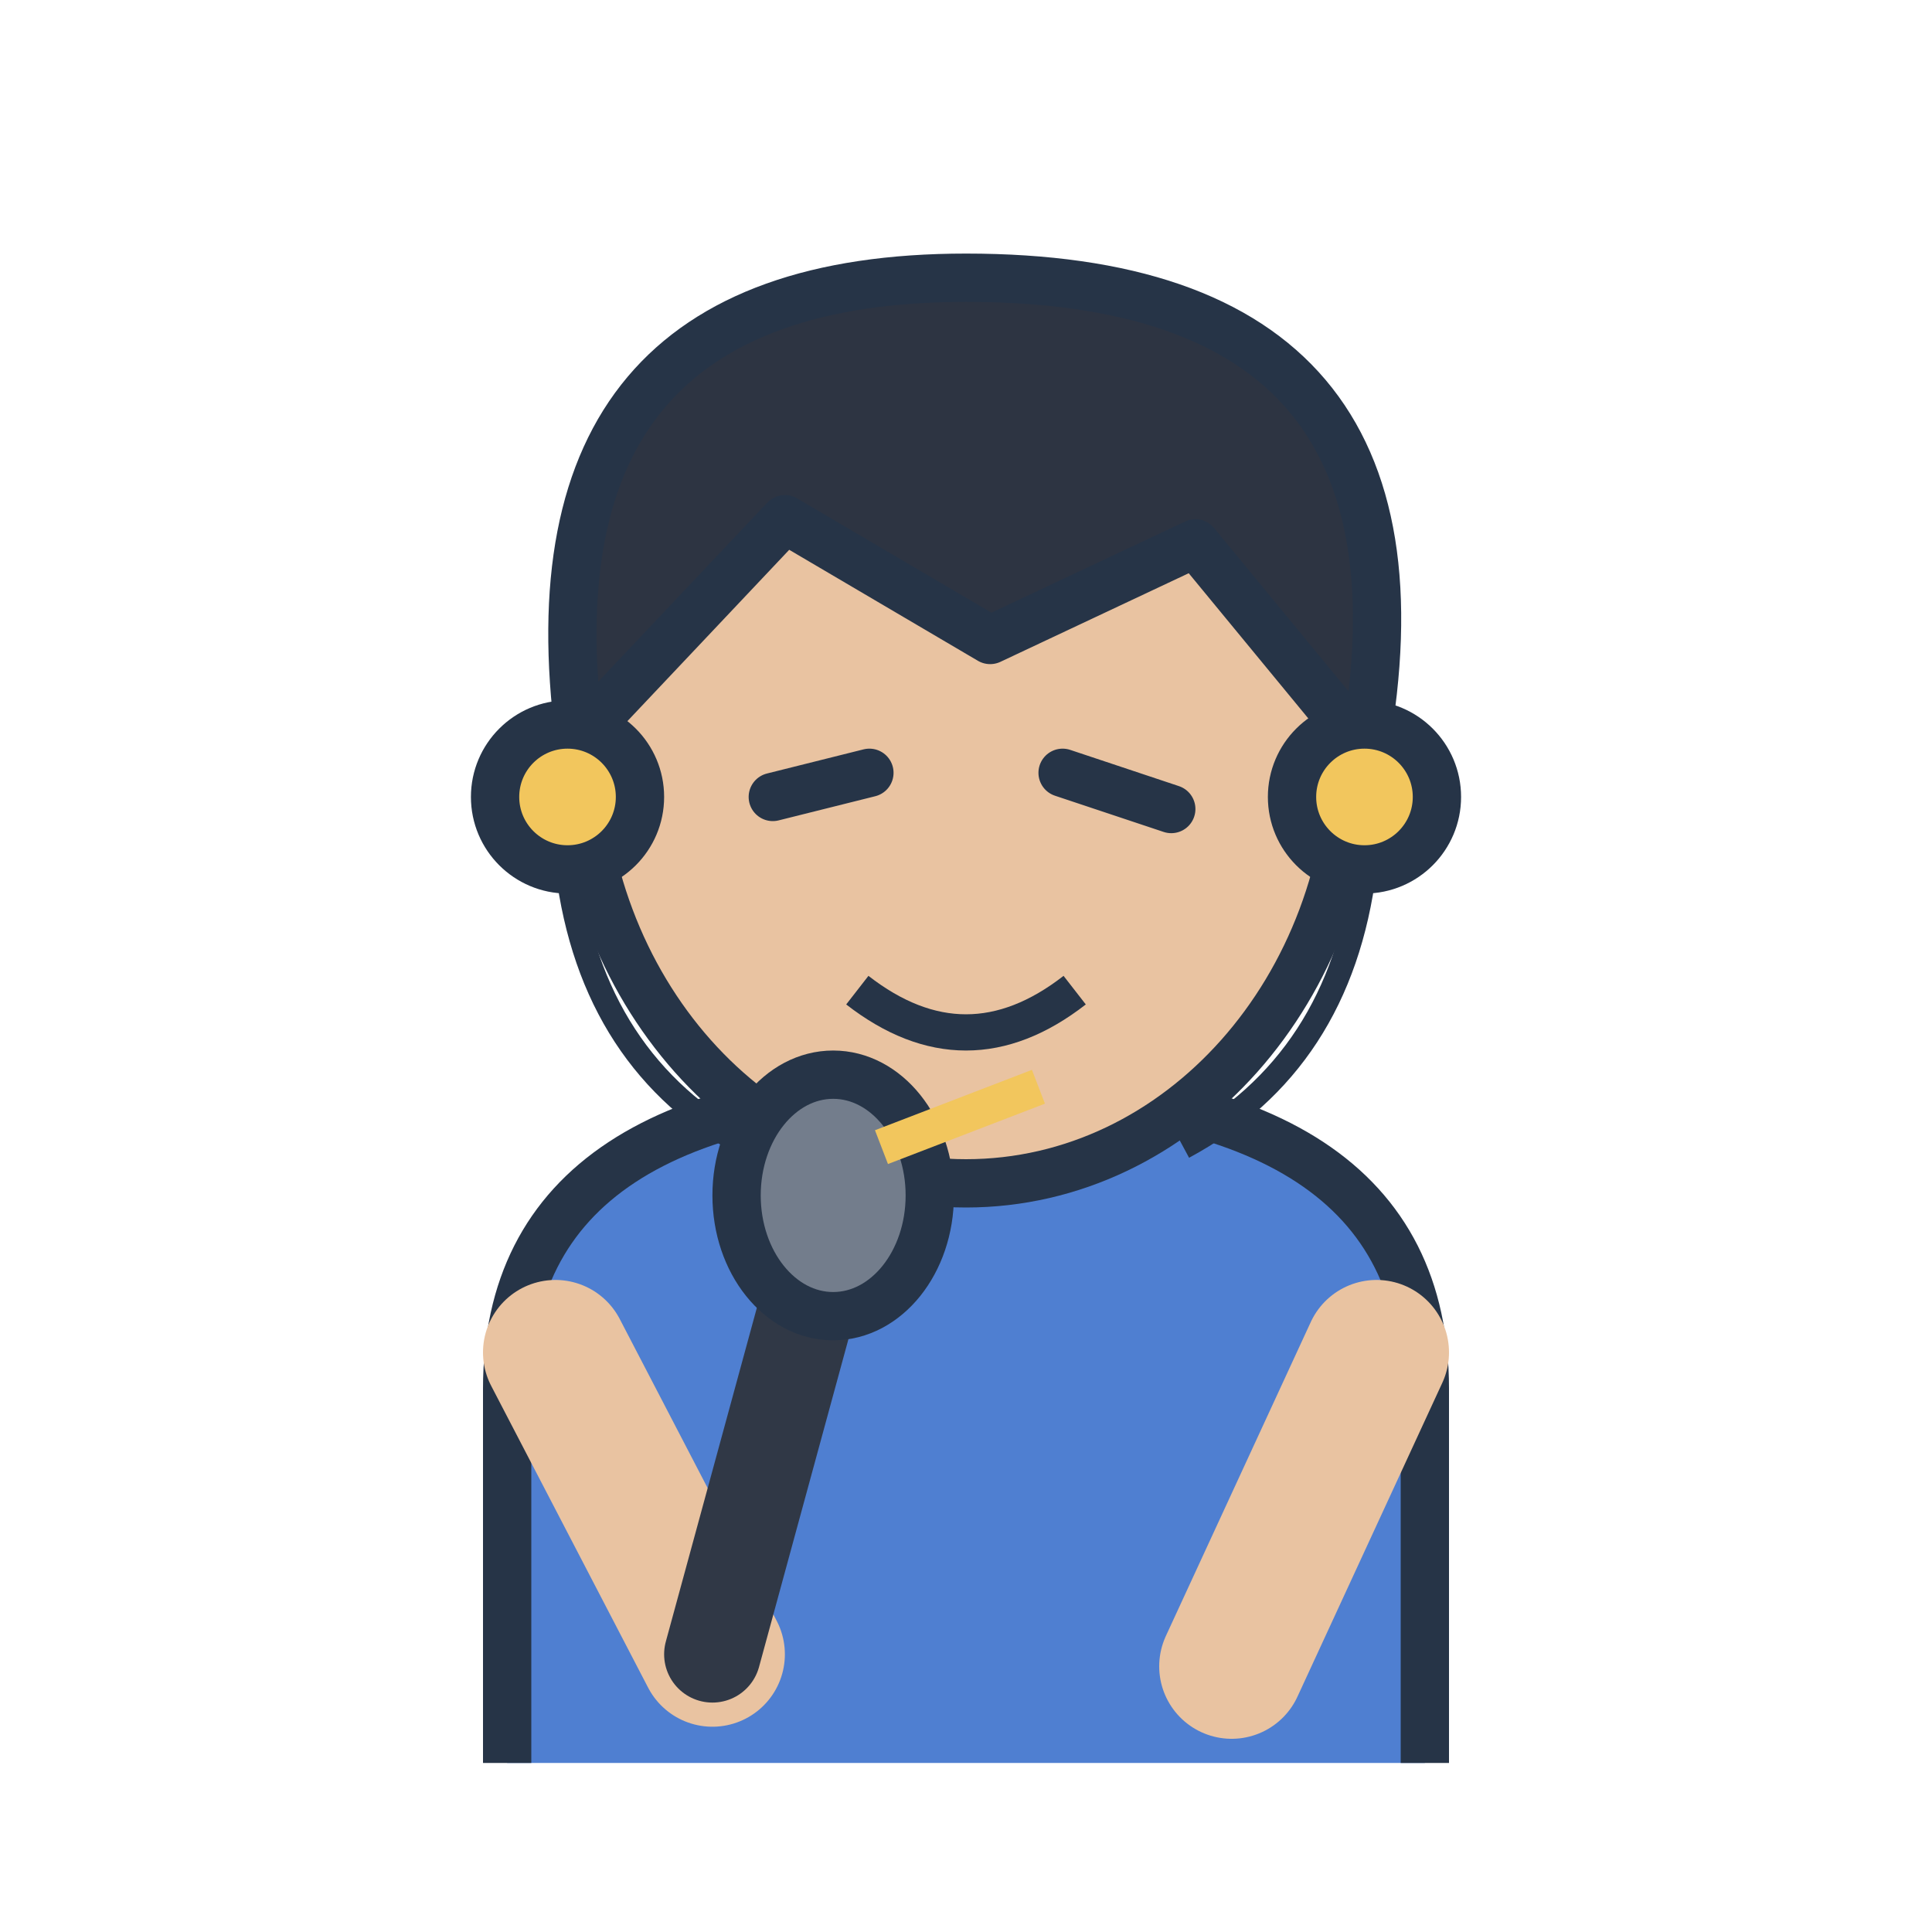
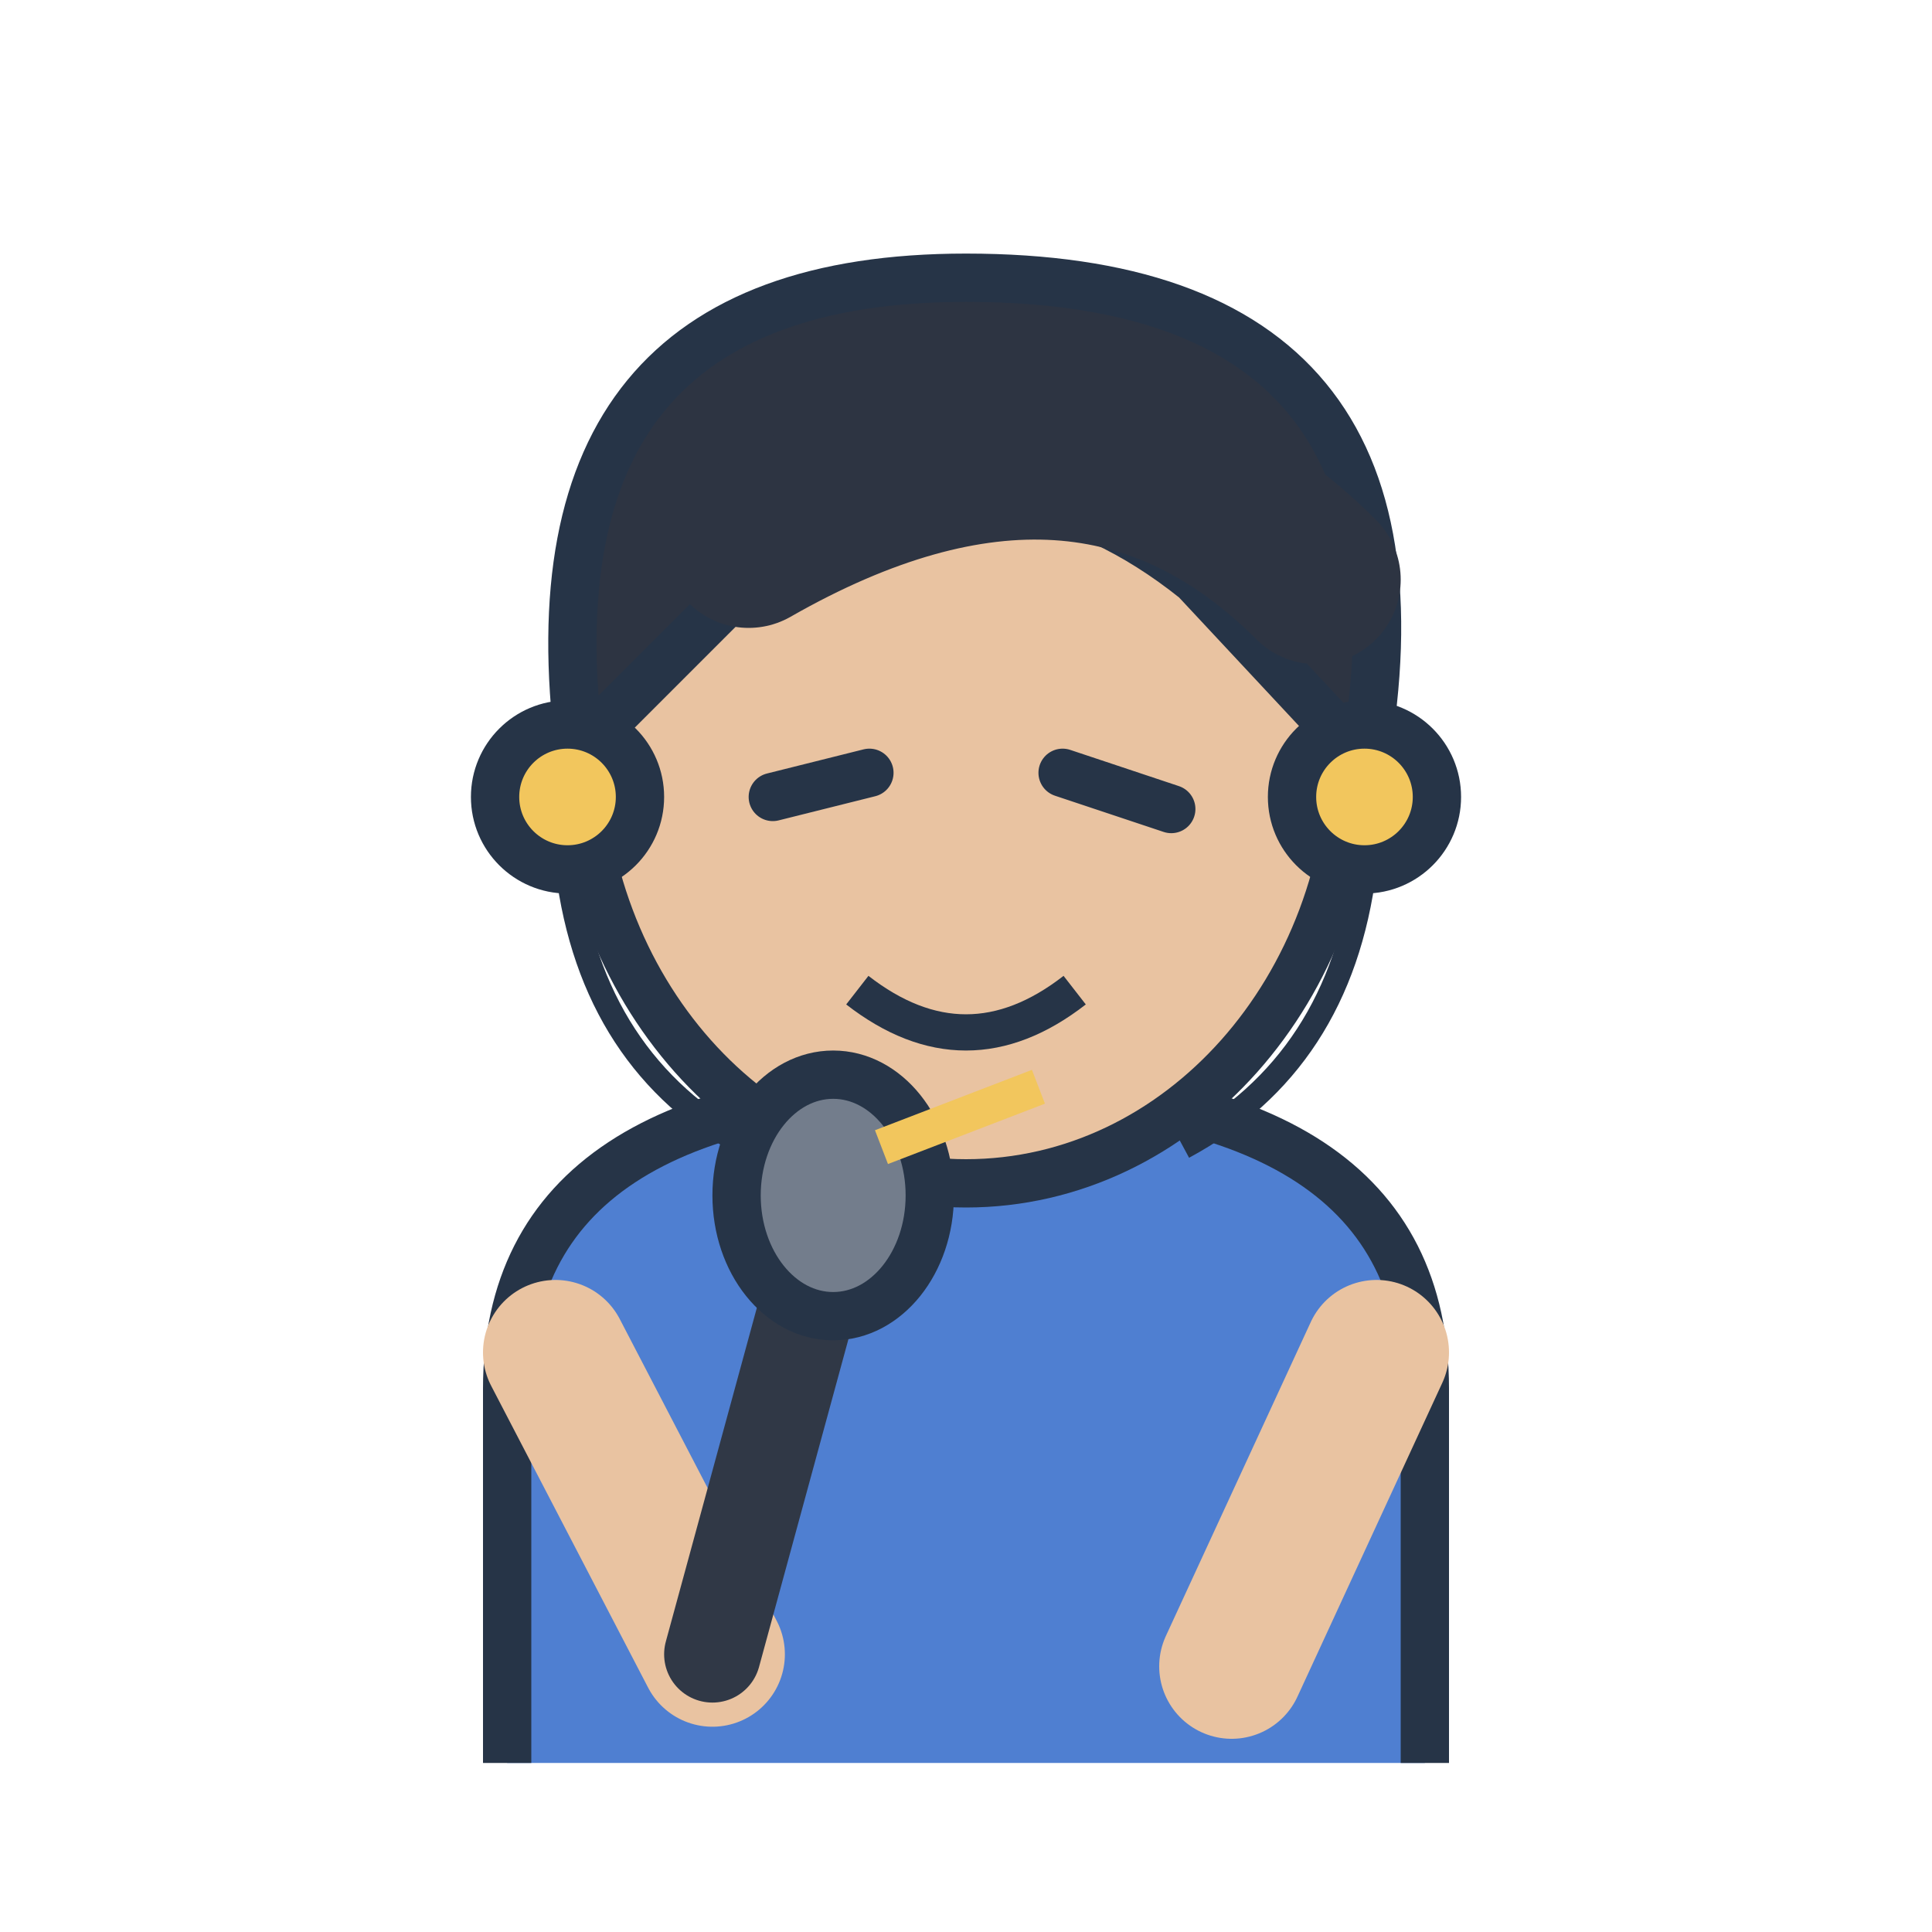
<svg xmlns="http://www.w3.org/2000/svg" width="160" height="160" viewBox="0 0 160 160">
  <g stroke="#263447" stroke-width="4" stroke-linejoin="round">
    <path d="M42 146v-31q0-25 38-25t38 25v31" fill="#4f7fd1" />
    <ellipse cx="80" cy="62" rx="32" ry="36" fill="#e9c3a1" />
-     <path d="M48 61q-5-38 32-38 40 0 33 39L99 45l-17 8-17-10-17 18" fill="#2d3442" />
+     <path d="M48 62q-5-39 32-39 40 0 33 40L99 48Q84 36 67 43L48 62" fill="#2d3442" />
+     <path d="M62 45q28-16 47 3" fill="none" stroke="#2d3442" stroke-width="14" stroke-linecap="round" />
    <path d="M64 66l8-2m16 0 9 3" fill="none" stroke-linecap="round" />
    <path d="M71 82q9 7 18 0" fill="none" stroke-width="3" />
    <circle cx="47" cy="66" r="6" fill="#f2c65d" />
    <circle cx="113" cy="66" r="6" fill="#f2c65d" />
    <path d="M47 72q2 16 15 23m51-23q-2 16-15 23" fill="none" stroke-width="2" />
    <path d="M46 112l13 25m55-25-12 26" stroke="#e9c3a1" stroke-width="12" stroke-linecap="round" />
    <path d="M59 137l9-33" stroke="#303846" stroke-width="8" stroke-linecap="round" />
    <ellipse cx="69" cy="99" rx="8" ry="10" fill="#737d8c" />
    <path d="M73 95l13-5" stroke="#f2c65d" stroke-width="3" />
  </g>
</svg>
